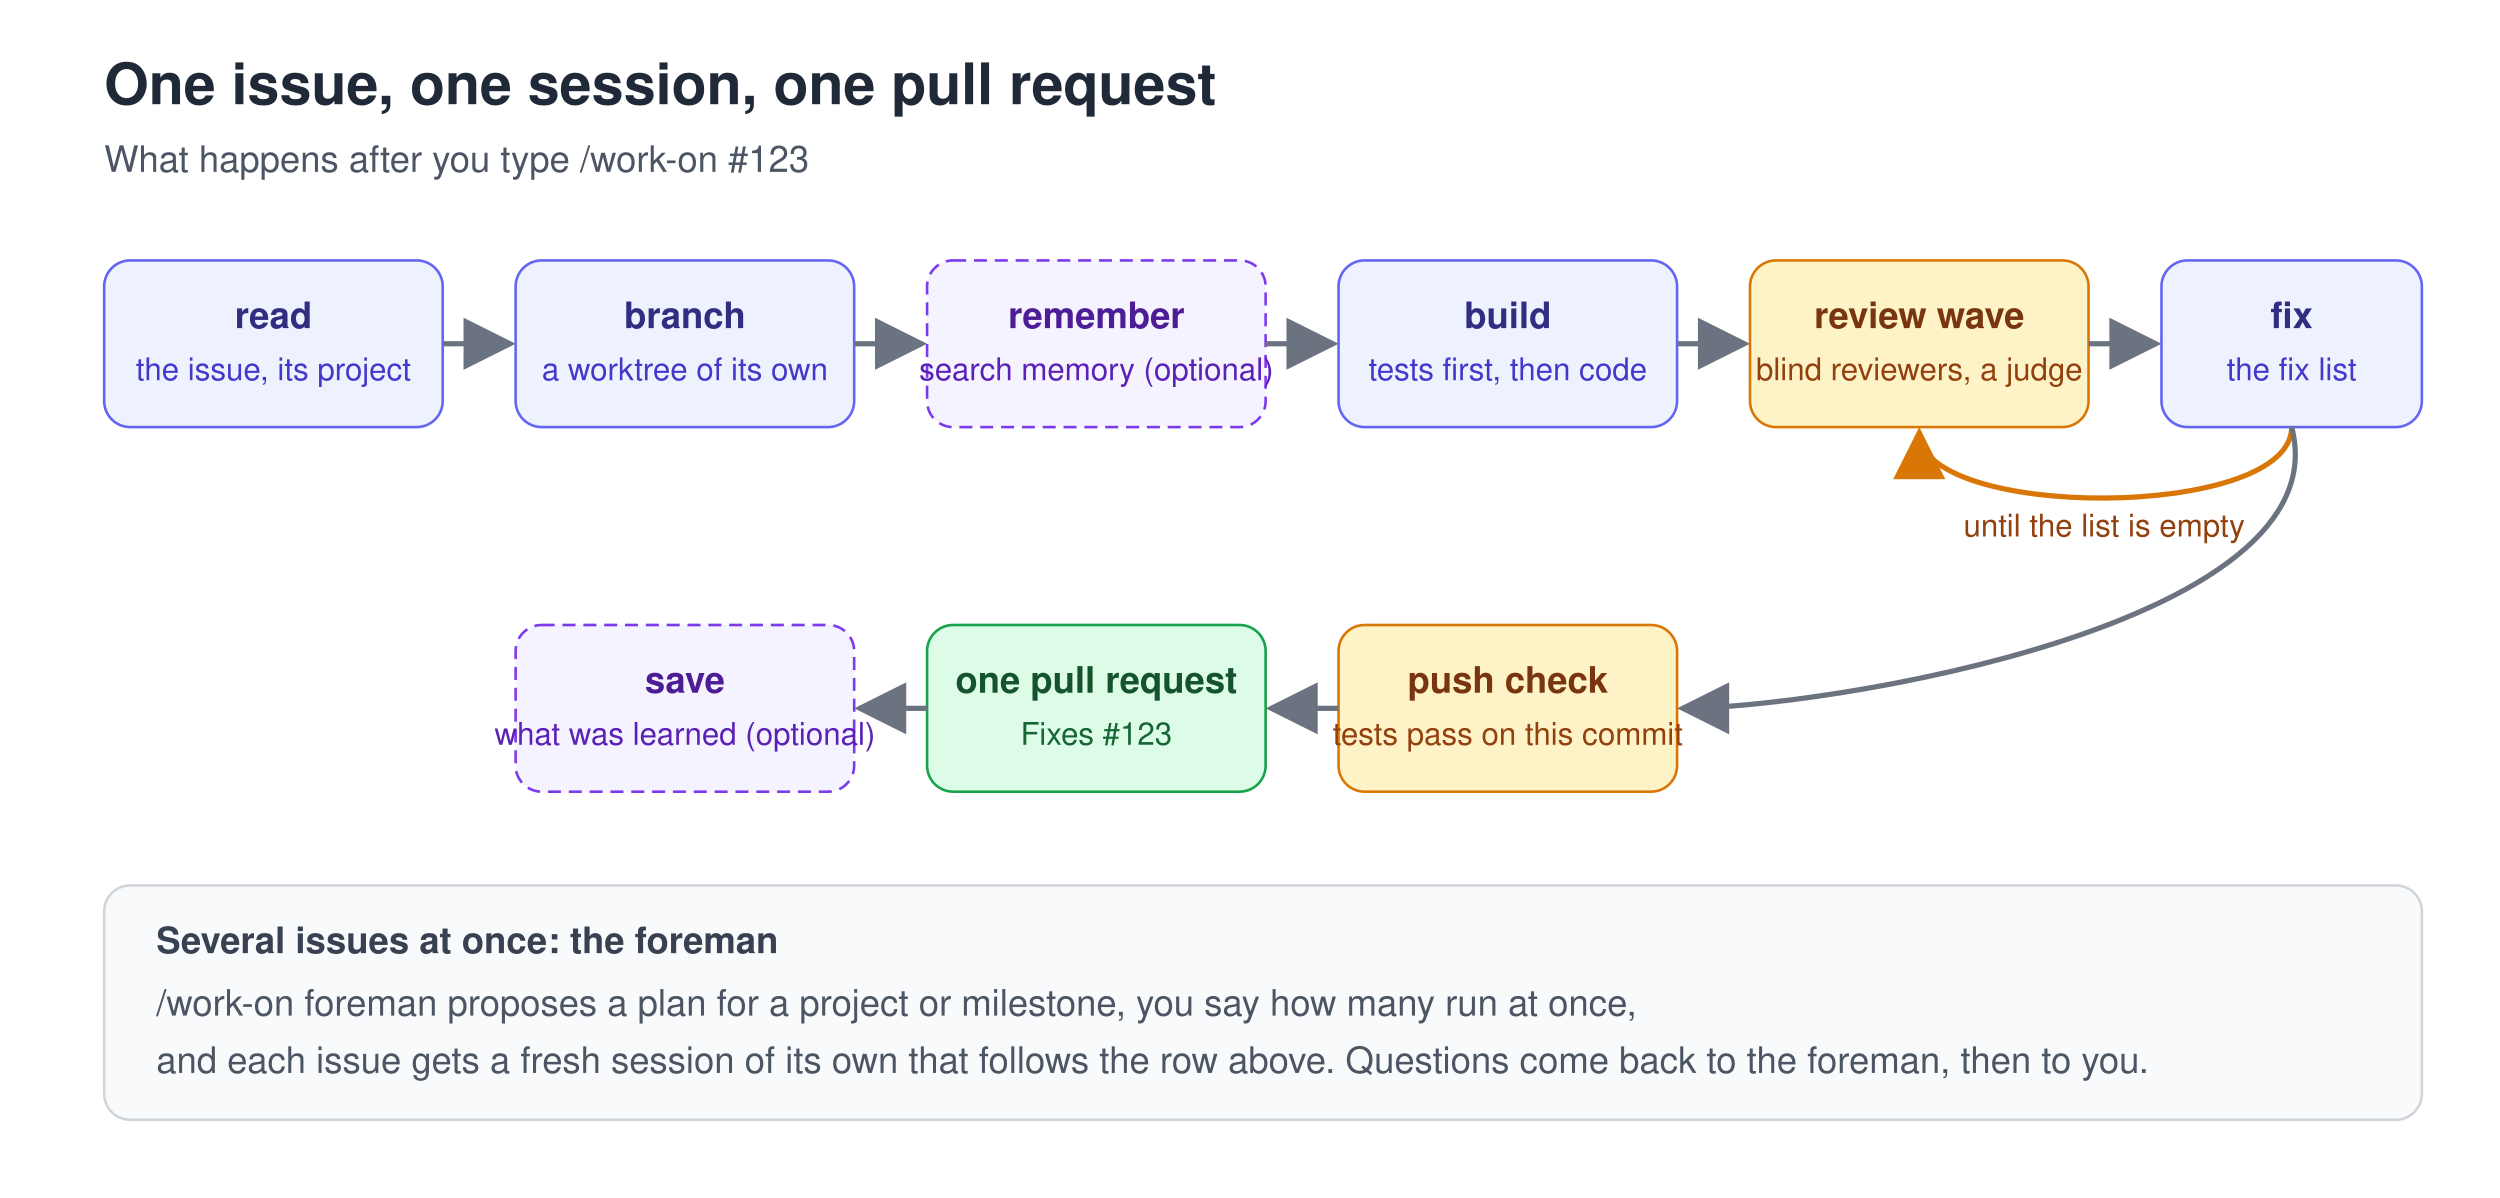
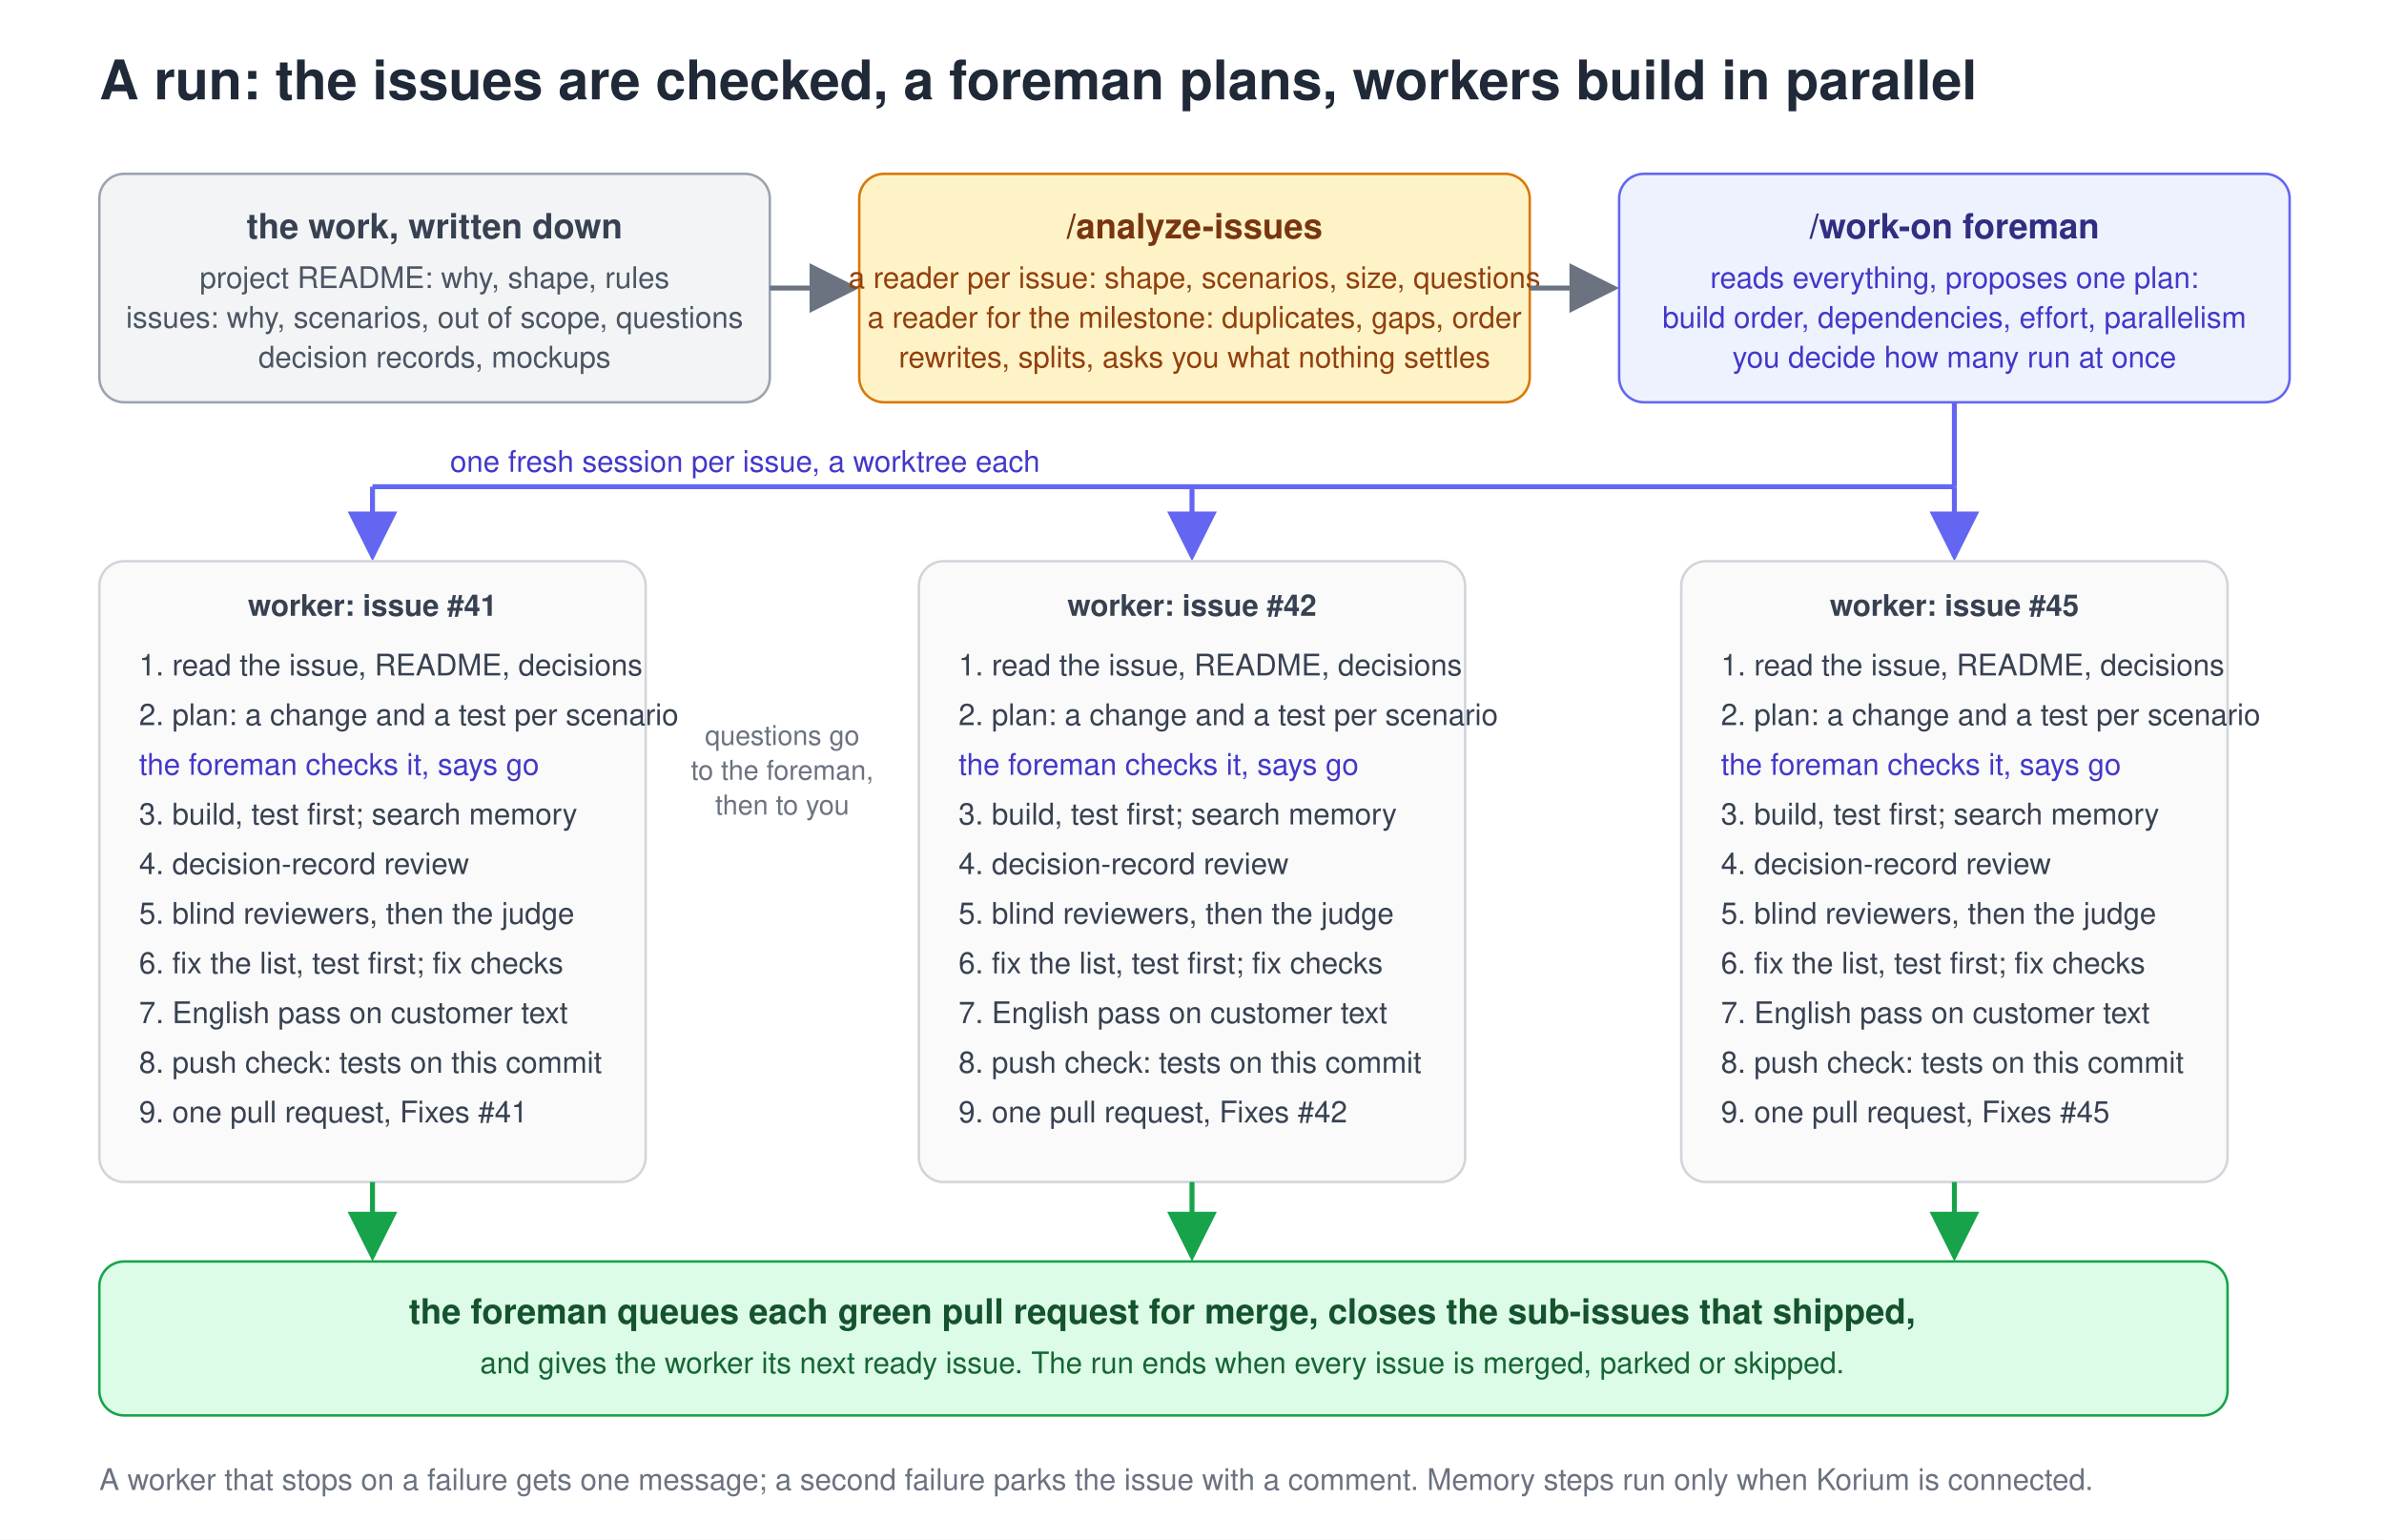
- <svg xmlns="http://www.w3.org/2000/svg" width="960" height="460" viewBox="0 0 960 460" font-family="-apple-system, Segoe UI, Helvetica, Arial, sans-serif" font-size="14">
-   <rect width="960" height="460" fill="#ffffff" />
-   <text x="40" y="40" font-size="22" font-weight="600" fill="#1f2937">One issue, one session, one pull request</text>
-   <text x="40" y="66" fill="#4b5563">What happens after you type /work-on #123</text>
-   <g>
-     <rect x="40" y="100" width="130" height="64" rx="10" fill="#eef2ff" stroke="#6366f1" />
-     <text x="105" y="126" text-anchor="middle" font-weight="600" fill="#312e81">read</text>
-     <text x="105" y="146" text-anchor="middle" font-size="12" fill="#4338ca">the issue, its project</text>
-     <line x1="170" y1="132" x2="196" y2="132" stroke="#6b7280" stroke-width="2" marker-end="url(#a)" />
-     <rect x="198" y="100" width="130" height="64" rx="10" fill="#eef2ff" stroke="#6366f1" />
-     <text x="263" y="126" text-anchor="middle" font-weight="600" fill="#312e81">branch</text>
-     <text x="263" y="146" text-anchor="middle" font-size="12" fill="#4338ca">a worktree of its own</text>
-     <line x1="328" y1="132" x2="354" y2="132" stroke="#6b7280" stroke-width="2" marker-end="url(#a)" />
-     <rect x="356" y="100" width="130" height="64" rx="10" fill="#f5f3ff" stroke="#7c3aed" stroke-dasharray="5 3" />
-     <text x="421" y="126" text-anchor="middle" font-weight="600" fill="#4c1d95">remember</text>
-     <text x="421" y="146" text-anchor="middle" font-size="12" fill="#5b21b6">search memory (optional)</text>
-     <line x1="486" y1="132" x2="512" y2="132" stroke="#6b7280" stroke-width="2" marker-end="url(#a)" />
-     <rect x="514" y="100" width="130" height="64" rx="10" fill="#eef2ff" stroke="#6366f1" />
-     <text x="579" y="126" text-anchor="middle" font-weight="600" fill="#312e81">build</text>
-     <text x="579" y="146" text-anchor="middle" font-size="12" fill="#4338ca">tests first, then code</text>
-     <line x1="644" y1="132" x2="670" y2="132" stroke="#6b7280" stroke-width="2" marker-end="url(#a)" />
-     <rect x="672" y="100" width="130" height="64" rx="10" fill="#fef3c7" stroke="#d97706" />
-     <text x="737" y="126" text-anchor="middle" font-weight="600" fill="#78350f">review wave</text>
-     <text x="737" y="146" text-anchor="middle" font-size="12" fill="#92400e">blind reviewers, a judge</text>
-     <line x1="802" y1="132" x2="828" y2="132" stroke="#6b7280" stroke-width="2" marker-end="url(#a)" />
-     <rect x="830" y="100" width="100" height="64" rx="10" fill="#eef2ff" stroke="#6366f1" />
-     <text x="880" y="126" text-anchor="middle" font-weight="600" fill="#312e81">fix</text>
-     <text x="880" y="146" text-anchor="middle" font-size="12" fill="#4338ca">the fix list</text>
+ <svg xmlns="http://www.w3.org/2000/svg" width="960" height="620" viewBox="0 0 960 620" font-family="-apple-system, Segoe UI, Helvetica, Arial, sans-serif" font-size="14">
+   <rect width="960" height="620" fill="#ffffff" />
+   <text x="40" y="40" font-size="22" font-weight="600" fill="#1f2937">A run: the issues are checked, a foreman plans, workers build in parallel</text>
+   <rect x="40" y="70" width="270" height="92" rx="10" fill="#f3f4f6" stroke="#9ca3af" />
+   <text x="175" y="96" text-anchor="middle" font-weight="600" fill="#374151">the work, written down</text>
+   <text x="175" y="116" text-anchor="middle" font-size="12" fill="#4b5563">project README: why, shape, rules</text>
+   <text x="175" y="132" text-anchor="middle" font-size="12" fill="#4b5563">issues: why, scenarios, out of scope, questions</text>
+   <text x="175" y="148" text-anchor="middle" font-size="12" fill="#4b5563">decision records, mockups</text>
+   <line x1="310" y1="116" x2="344" y2="116" stroke="#6b7280" stroke-width="2" marker-end="url(#a)" />
+   <rect x="346" y="70" width="270" height="92" rx="10" fill="#fef3c7" stroke="#d97706" />
+   <text x="481" y="96" text-anchor="middle" font-weight="600" fill="#78350f">/analyze-issues</text>
+   <text x="481" y="116" text-anchor="middle" font-size="12" fill="#92400e">a reader per issue: shape, scenarios, size, questions</text>
+   <text x="481" y="132" text-anchor="middle" font-size="12" fill="#92400e">a reader for the milestone: duplicates, gaps, order</text>
+   <text x="481" y="148" text-anchor="middle" font-size="12" fill="#92400e">rewrites, splits, asks you what nothing settles</text>
+   <line x1="616" y1="116" x2="650" y2="116" stroke="#6b7280" stroke-width="2" marker-end="url(#a)" />
+   <rect x="652" y="70" width="270" height="92" rx="10" fill="#eef2ff" stroke="#6366f1" />
+   <text x="787" y="96" text-anchor="middle" font-weight="600" fill="#312e81">/work-on foreman</text>
+   <text x="787" y="116" text-anchor="middle" font-size="12" fill="#4338ca">reads everything, proposes one plan:</text>
+   <text x="787" y="132" text-anchor="middle" font-size="12" fill="#4338ca">build order, dependencies, effort, parallelism</text>
+   <text x="787" y="148" text-anchor="middle" font-size="12" fill="#4338ca">you decide how many run at once</text>
+   <line x1="787" y1="162" x2="787" y2="196" stroke="#6366f1" stroke-width="2" />
+   <line x1="150" y1="196" x2="787" y2="196" stroke="#6366f1" stroke-width="2" />
+   <line x1="150" y1="196" x2="150" y2="224" stroke="#6366f1" stroke-width="2" marker-end="url(#p)" />
+   <line x1="480" y1="196" x2="480" y2="224" stroke="#6366f1" stroke-width="2" marker-end="url(#p)" />
+   <line x1="787" y1="196" x2="787" y2="224" stroke="#6366f1" stroke-width="2" marker-end="url(#p)" />
+   <text x="300" y="190" text-anchor="middle" font-size="12" fill="#4338ca">one fresh session per issue, a worktree each</text>
+   <g font-size="12">
+     <rect x="40" y="226" width="220" height="250" rx="10" fill="#fafafa" stroke="#d1d5db" />
+     <text x="150" y="248" text-anchor="middle" font-weight="600" fill="#374151">worker: issue #41</text>
+     <rect x="370" y="226" width="220" height="250" rx="10" fill="#fafafa" stroke="#d1d5db" />
+     <text x="480" y="248" text-anchor="middle" font-weight="600" fill="#374151">worker: issue #42</text>
+     <rect x="677" y="226" width="220" height="250" rx="10" fill="#fafafa" stroke="#d1d5db" />
+     <text x="787" y="248" text-anchor="middle" font-weight="600" fill="#374151">worker: issue #45</text>
  </g>
-   <path d="M 880 164 C 880 200, 737 200, 737 166" fill="none" stroke="#d97706" stroke-width="2" marker-end="url(#o)" />
-   <text x="808" y="206" text-anchor="middle" font-size="12" fill="#92400e">until the list is empty</text>
-   <g>
-     <rect x="514" y="240" width="130" height="64" rx="10" fill="#fef3c7" stroke="#d97706" />
-     <text x="579" y="266" text-anchor="middle" font-weight="600" fill="#78350f">push check</text>
-     <text x="579" y="286" text-anchor="middle" font-size="12" fill="#92400e">tests pass on this commit</text>
-     <path d="M 880 164 C 900 240, 700 272, 646 272" fill="none" stroke="#6b7280" stroke-width="2" marker-end="url(#a)" />
-     <line x1="514" y1="272" x2="488" y2="272" stroke="#6b7280" stroke-width="2" marker-end="url(#a)" />
-     <rect x="356" y="240" width="130" height="64" rx="10" fill="#dcfce7" stroke="#16a34a" />
-     <text x="421" y="266" text-anchor="middle" font-weight="600" fill="#14532d">one pull request</text>
-     <text x="421" y="286" text-anchor="middle" font-size="12" fill="#166534">Fixes #123</text>
-     <line x1="356" y1="272" x2="330" y2="272" stroke="#6b7280" stroke-width="2" marker-end="url(#a)" />
-     <rect x="198" y="240" width="130" height="64" rx="10" fill="#f5f3ff" stroke="#7c3aed" stroke-dasharray="5 3" />
-     <text x="263" y="266" text-anchor="middle" font-weight="600" fill="#4c1d95">save</text>
-     <text x="263" y="286" text-anchor="middle" font-size="12" fill="#5b21b6">what was learned (optional)</text>
+   <g font-size="12" fill="#374151">
+     <g>
+       <text x="56" y="272">1. read the issue, README, decisions</text>
+       <text x="56" y="292">2. plan: a change and a test per scenario</text>
+       <text x="56" y="312" fill="#4338ca">   the foreman checks it, says go</text>
+       <text x="56" y="332">3. build, test first; search memory</text>
+       <text x="56" y="352">4. decision-record review</text>
+       <text x="56" y="372">5. blind reviewers, then the judge</text>
+       <text x="56" y="392">6. fix the list, test first; fix checks</text>
+       <text x="56" y="412">7. English pass on customer text</text>
+       <text x="56" y="432">8. push check: tests on this commit</text>
+       <text x="56" y="452">9. one pull request, Fixes #41</text>
+     </g>
+     <g>
+       <text x="386" y="272">1. read the issue, README, decisions</text>
+       <text x="386" y="292">2. plan: a change and a test per scenario</text>
+       <text x="386" y="312" fill="#4338ca">   the foreman checks it, says go</text>
+       <text x="386" y="332">3. build, test first; search memory</text>
+       <text x="386" y="352">4. decision-record review</text>
+       <text x="386" y="372">5. blind reviewers, then the judge</text>
+       <text x="386" y="392">6. fix the list, test first; fix checks</text>
+       <text x="386" y="412">7. English pass on customer text</text>
+       <text x="386" y="432">8. push check: tests on this commit</text>
+       <text x="386" y="452">9. one pull request, Fixes #42</text>
+     </g>
+     <g>
+       <text x="693" y="272">1. read the issue, README, decisions</text>
+       <text x="693" y="292">2. plan: a change and a test per scenario</text>
+       <text x="693" y="312" fill="#4338ca">   the foreman checks it, says go</text>
+       <text x="693" y="332">3. build, test first; search memory</text>
+       <text x="693" y="352">4. decision-record review</text>
+       <text x="693" y="372">5. blind reviewers, then the judge</text>
+       <text x="693" y="392">6. fix the list, test first; fix checks</text>
+       <text x="693" y="412">7. English pass on customer text</text>
+       <text x="693" y="432">8. push check: tests on this commit</text>
+       <text x="693" y="452">9. one pull request, Fixes #45</text>
+     </g>
  </g>
-   <rect x="40" y="340" width="890" height="90" rx="10" fill="#f9fafb" stroke="#d1d5db" />
-   <text x="60" y="366" font-weight="600" fill="#374151">Several issues at once: the foreman</text>
-   <text x="60" y="390" fill="#4b5563">/work-on foreman proposes a plan for a project or milestone, you say how many run at once,</text>
-   <text x="60" y="412" fill="#4b5563">and each issue gets a fresh session of its own that follows the row above. Questions come back to the foreman, then to you.</text>
+   <text x="315" y="300" text-anchor="middle" font-size="11" fill="#6b7280">questions go</text>
+   <text x="315" y="314" text-anchor="middle" font-size="11" fill="#6b7280">to the foreman,</text>
+   <text x="315" y="328" text-anchor="middle" font-size="11" fill="#6b7280">then to you</text>
+   <line x1="150" y1="476" x2="150" y2="506" stroke="#16a34a" stroke-width="2" marker-end="url(#g)" />
+   <line x1="480" y1="476" x2="480" y2="506" stroke="#16a34a" stroke-width="2" marker-end="url(#g)" />
+   <line x1="787" y1="476" x2="787" y2="506" stroke="#16a34a" stroke-width="2" marker-end="url(#g)" />
+   <rect x="40" y="508" width="857" height="62" rx="10" fill="#dcfce7" stroke="#16a34a" />
+   <text x="468" y="533" text-anchor="middle" font-weight="600" fill="#14532d">the foreman queues each green pull request for merge, closes the sub-issues that shipped,</text>
+   <text x="468" y="553" text-anchor="middle" font-size="12" fill="#166534">and gives the worker its next ready issue. The run ends when every issue is merged, parked or skipped.</text>
+   <text x="40" y="600" font-size="12" fill="#6b7280">A worker that stops on a failure gets one message; a second failure parks the issue with a comment. Memory steps run only when Korium is connected.</text>
  <defs>
    <marker id="a" markerWidth="10" markerHeight="10" refX="9" refY="5" orient="auto">
      <path d="M0,0 L10,5 L0,10 z" fill="#6b7280" />
    </marker>
-     <marker id="o" markerWidth="10" markerHeight="10" refX="9" refY="5" orient="auto">
-       <path d="M0,0 L10,5 L0,10 z" fill="#d97706" />
+     <marker id="p" markerWidth="10" markerHeight="10" refX="9" refY="5" orient="auto">
+       <path d="M0,0 L10,5 L0,10 z" fill="#6366f1" />
+     </marker>
+     <marker id="g" markerWidth="10" markerHeight="10" refX="9" refY="5" orient="auto">
+       <path d="M0,0 L10,5 L0,10 z" fill="#16a34a" />
    </marker>
  </defs>
</svg>
